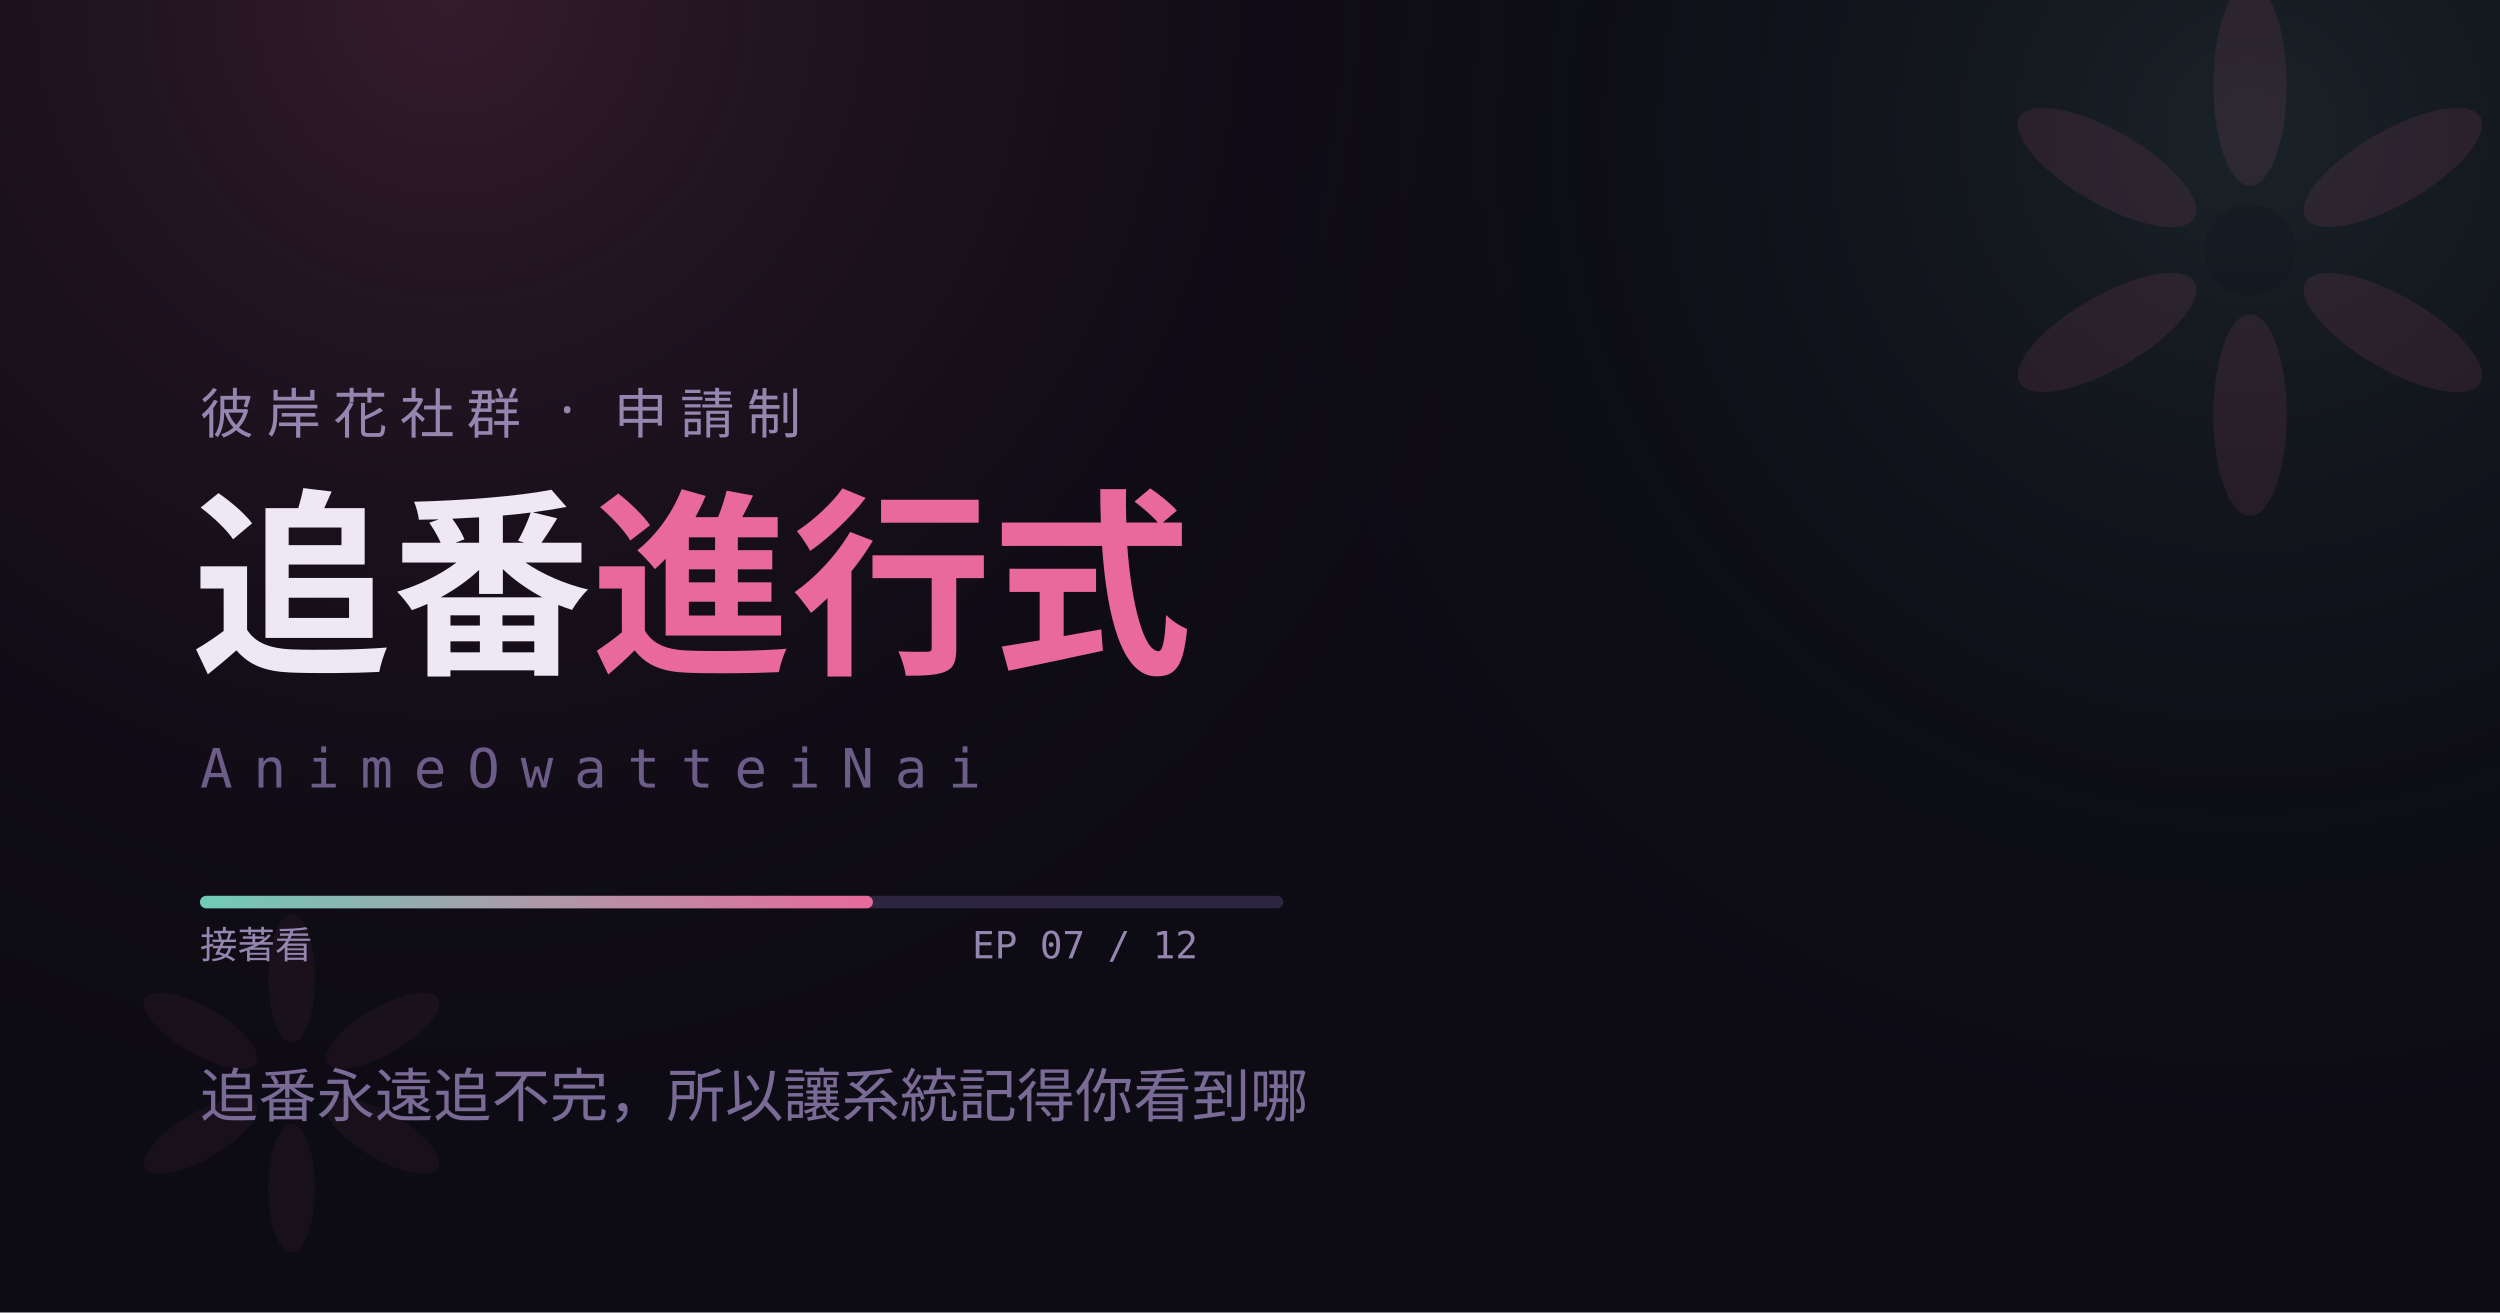
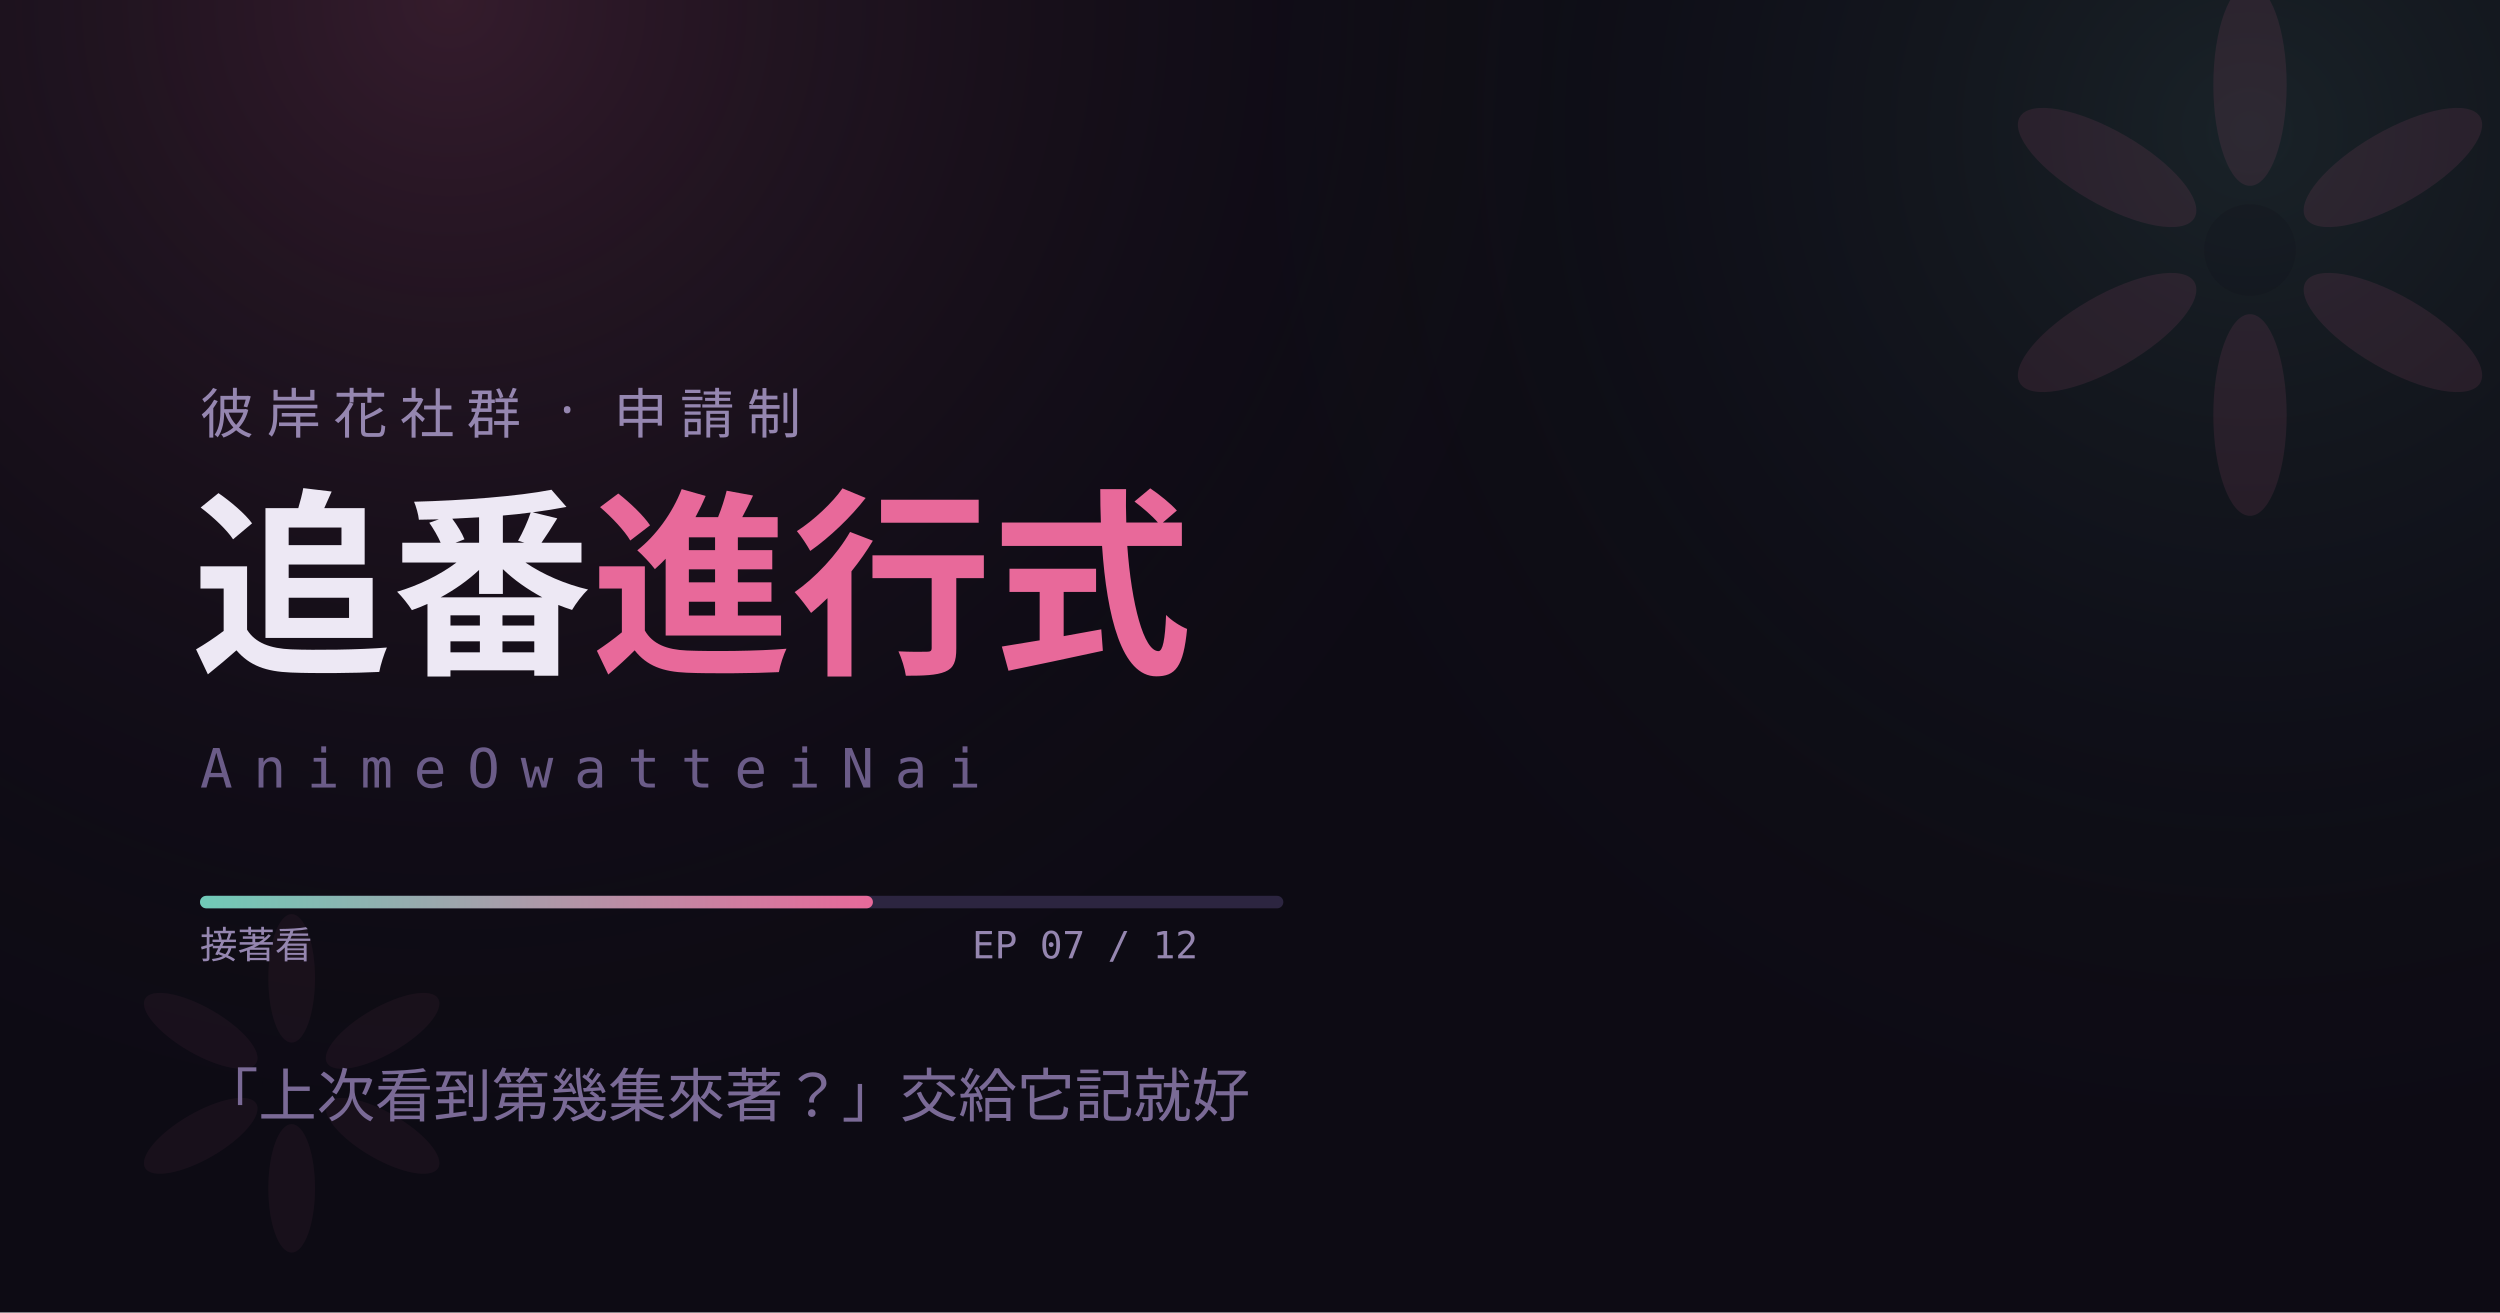
<svg xmlns="http://www.w3.org/2000/svg" width="1200" height="630" viewBox="0 0 1200 630">
  <defs>
    <radialGradient id="g1" cx="18%" cy="0%" r="60%" gradientUnits="userSpaceOnUse">
      <stop offset="0%" stop-color="#e8699a" stop-opacity="0.18" />
      <stop offset="100%" stop-color="#0d0b14" stop-opacity="0" />
    </radialGradient>
    <radialGradient id="g2" cx="90%" cy="10%" r="55%" gradientUnits="userSpaceOnUse">
      <stop offset="0%" stop-color="#70cbb8" stop-opacity="0.12" />
      <stop offset="100%" stop-color="#0d0b14" stop-opacity="0" />
    </radialGradient>
    <linearGradient id="rail" x1="0%" y1="0%" x2="100%" y2="0%">
      <stop offset="0%" stop-color="#70cbb8" />
      <stop offset="100%" stop-color="#e8699a" />
    </linearGradient>
    <g id="bloom">
      <ellipse cx="0" cy="-36" rx="8" ry="22" fill="#e8699a" opacity="0.55" />
      <ellipse cx="0" cy="-36" rx="8" ry="22" fill="#e8699a" opacity="0.55" transform="rotate(60)" />
      <ellipse cx="0" cy="-36" rx="8" ry="22" fill="#e8699a" opacity="0.55" transform="rotate(120)" />
      <ellipse cx="0" cy="-36" rx="8" ry="22" fill="#e8699a" opacity="0.55" transform="rotate(180)" />
      <ellipse cx="0" cy="-36" rx="8" ry="22" fill="#e8699a" opacity="0.55" transform="rotate(240)" />
      <ellipse cx="0" cy="-36" rx="8" ry="22" fill="#e8699a" opacity="0.55" transform="rotate(300)" />
      <circle cx="0" cy="0" r="10" fill="#0d0b14" />
    </g>
  </defs>
  <rect width="1200" height="630" fill="#0d0b14" />
  <rect width="1200" height="630" fill="url(#g1)" />
  <rect width="1200" height="630" fill="url(#g2)" />
  <g transform="translate(1080, 120) scale(2.2)" opacity="0.18">
    <use href="#bloom" />
  </g>
  <g transform="translate(140, 520) scale(1.4)" opacity="0.10">
    <use href="#bloom" />
  </g>
  <text x="96" y="208" font-family="'Noto Sans TC', 'Hiragino Sans', system-ui, sans-serif" font-size="26" font-weight="500" letter-spacing="6" fill="#9586b0">
    彼岸花社群 · 申請制
  </text>
  <text x="92" y="316" font-family="'Noto Sans TC', 'Hiragino Sans', system-ui, sans-serif" font-size="96" font-weight="700" fill="#ede8f4">
    追番<tspan fill="#e8699a">進行式</tspan>
  </text>
  <text x="96" y="378" font-family="'JetBrains Mono', 'Cascadia Code', ui-monospace, monospace" font-size="26" letter-spacing="10" fill="#6b5c88">
    AnimeOwatteiNai
  </text>
  <rect x="96" y="430" width="520" height="6" rx="3" fill="#2c2540" />
  <rect x="96" y="430" width="323" height="6" rx="3" fill="url(#rail)" />
  <text x="96" y="460" font-family="'JetBrains Mono', ui-monospace, monospace" font-size="18" fill="#9586b0">接著看</text>
  <text x="575" y="460" font-family="'JetBrains Mono', ui-monospace, monospace" font-size="18" fill="#9586b0" text-anchor="end">EP 07 / 12</text>
  <text x="96" y="536" font-family="'Noto Sans TC', 'Hiragino Sans', system-ui, sans-serif" font-size="28" fill="#7a6a96">
-     追番永遠追不完，所以讓系統記得你看到哪
+     「上次看到第幾集來著？」交給它記就好
  </text>
</svg>
